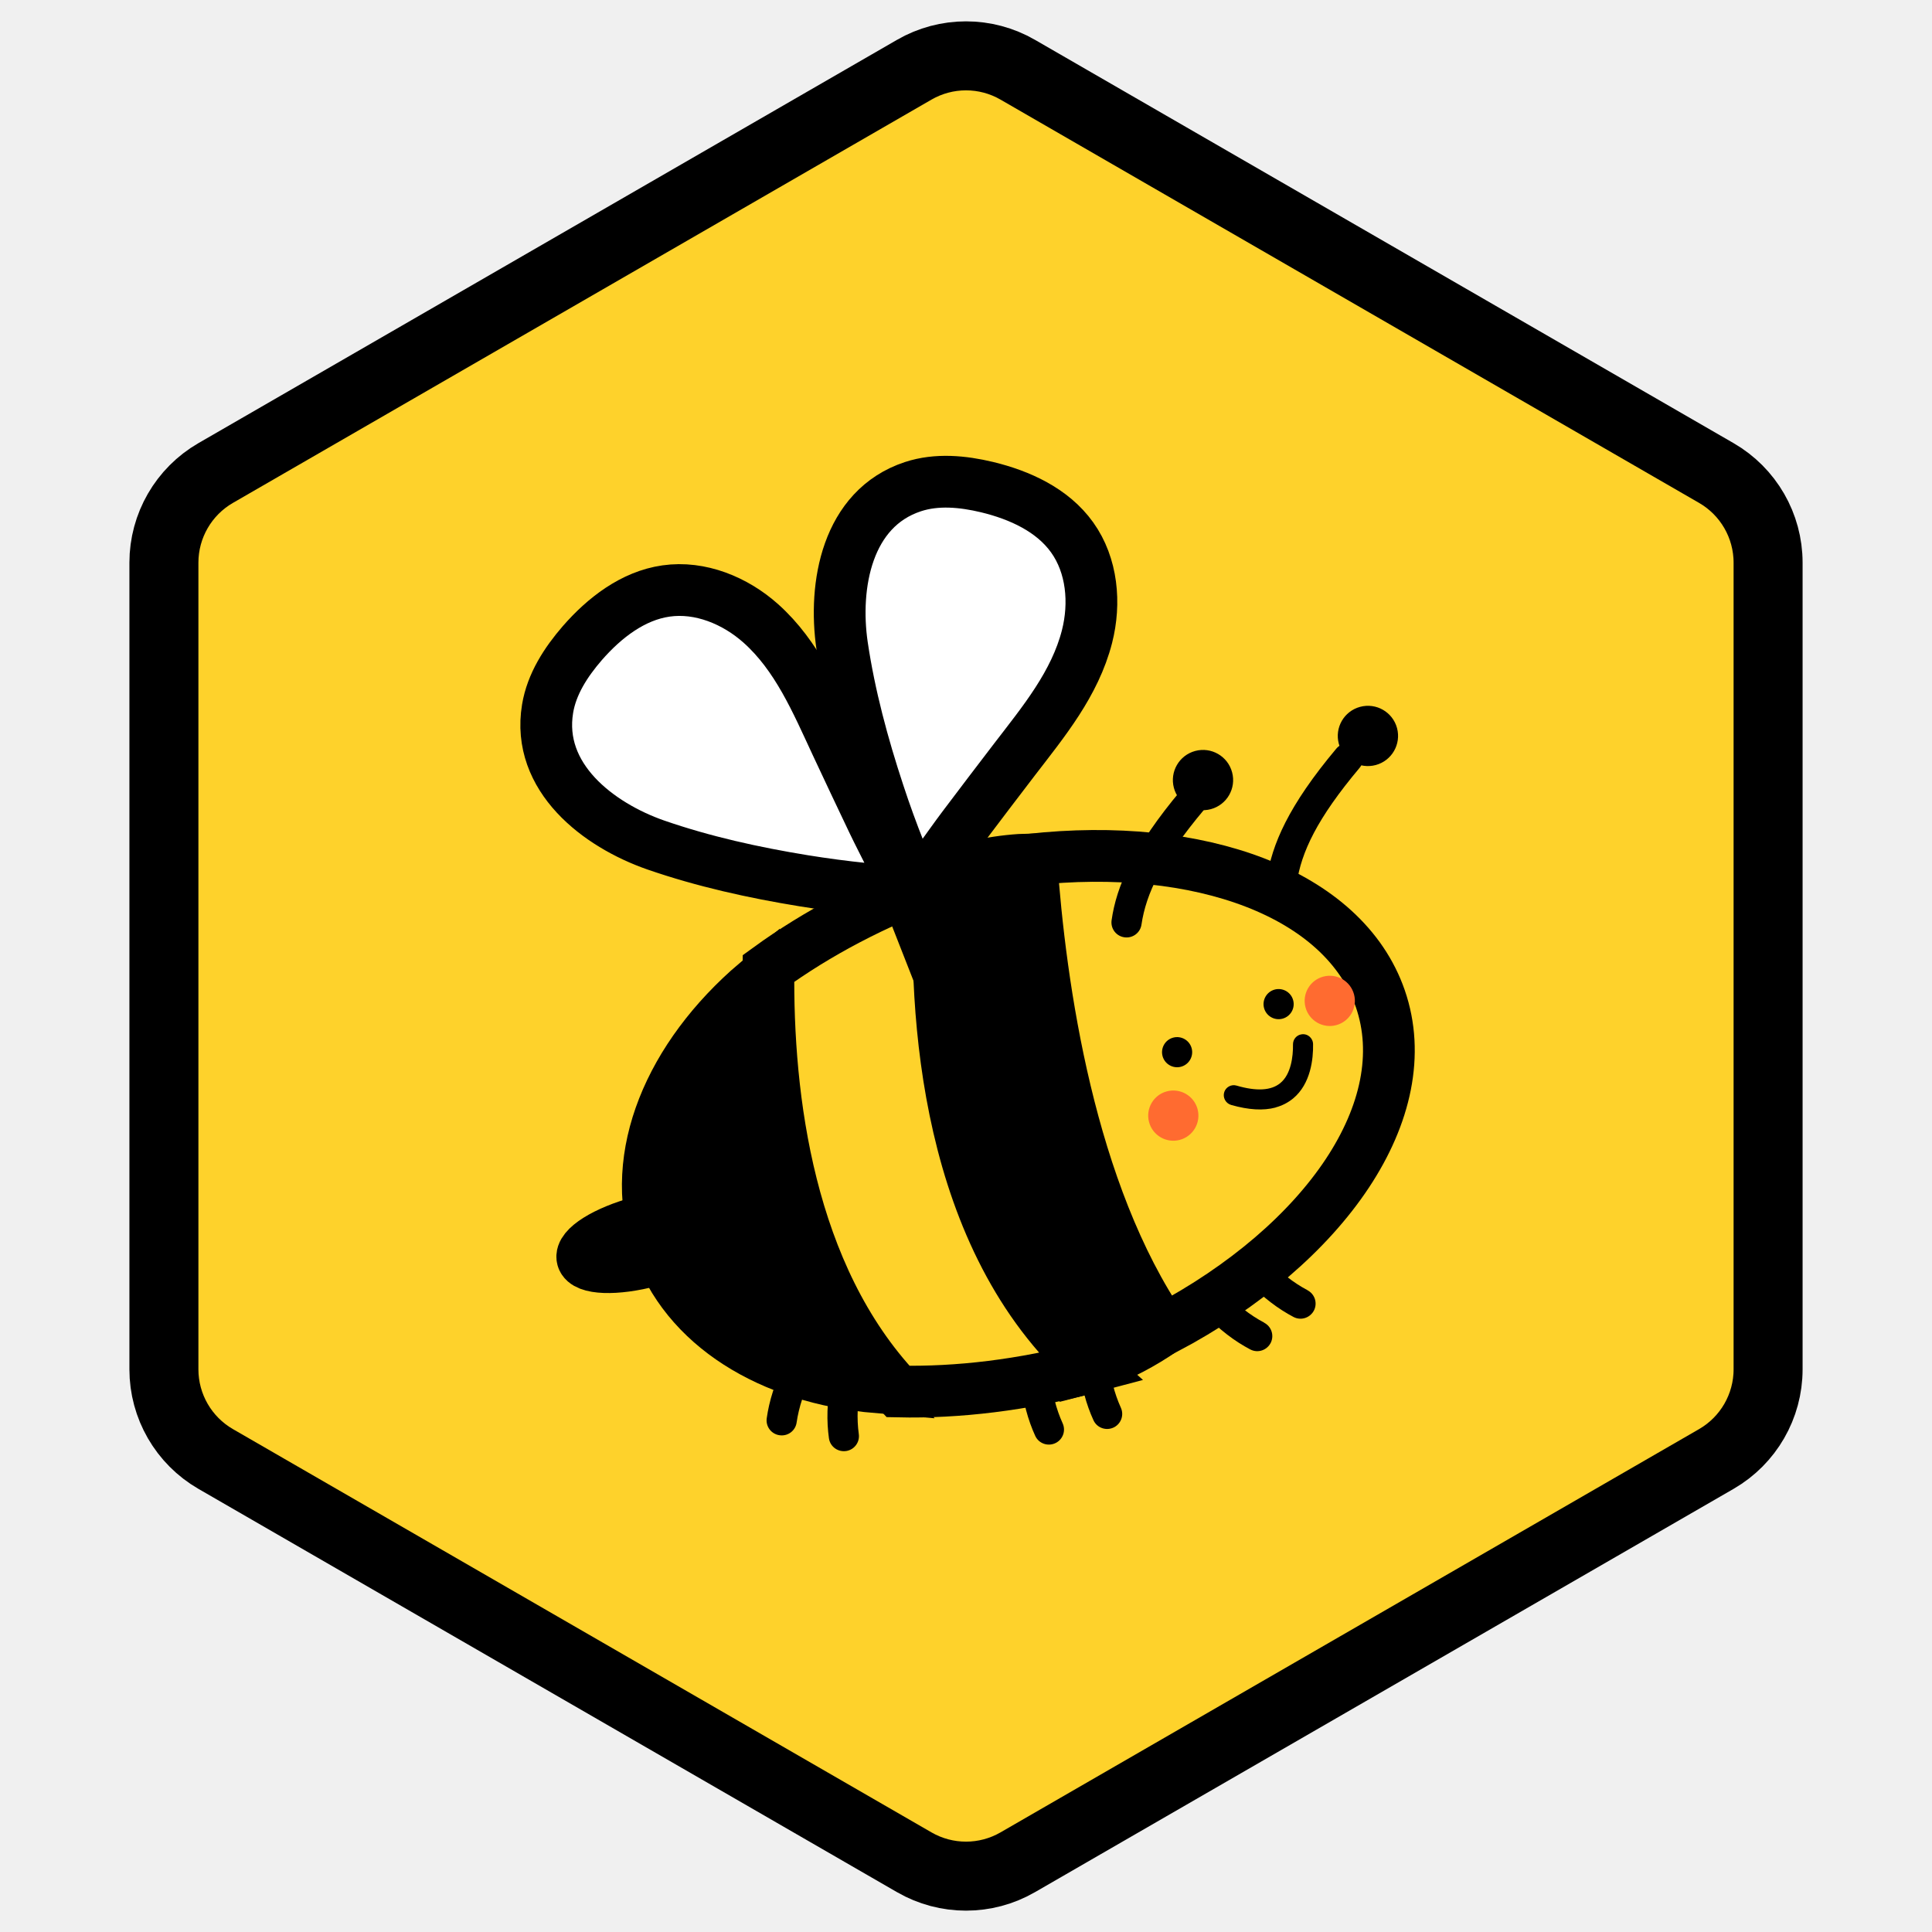
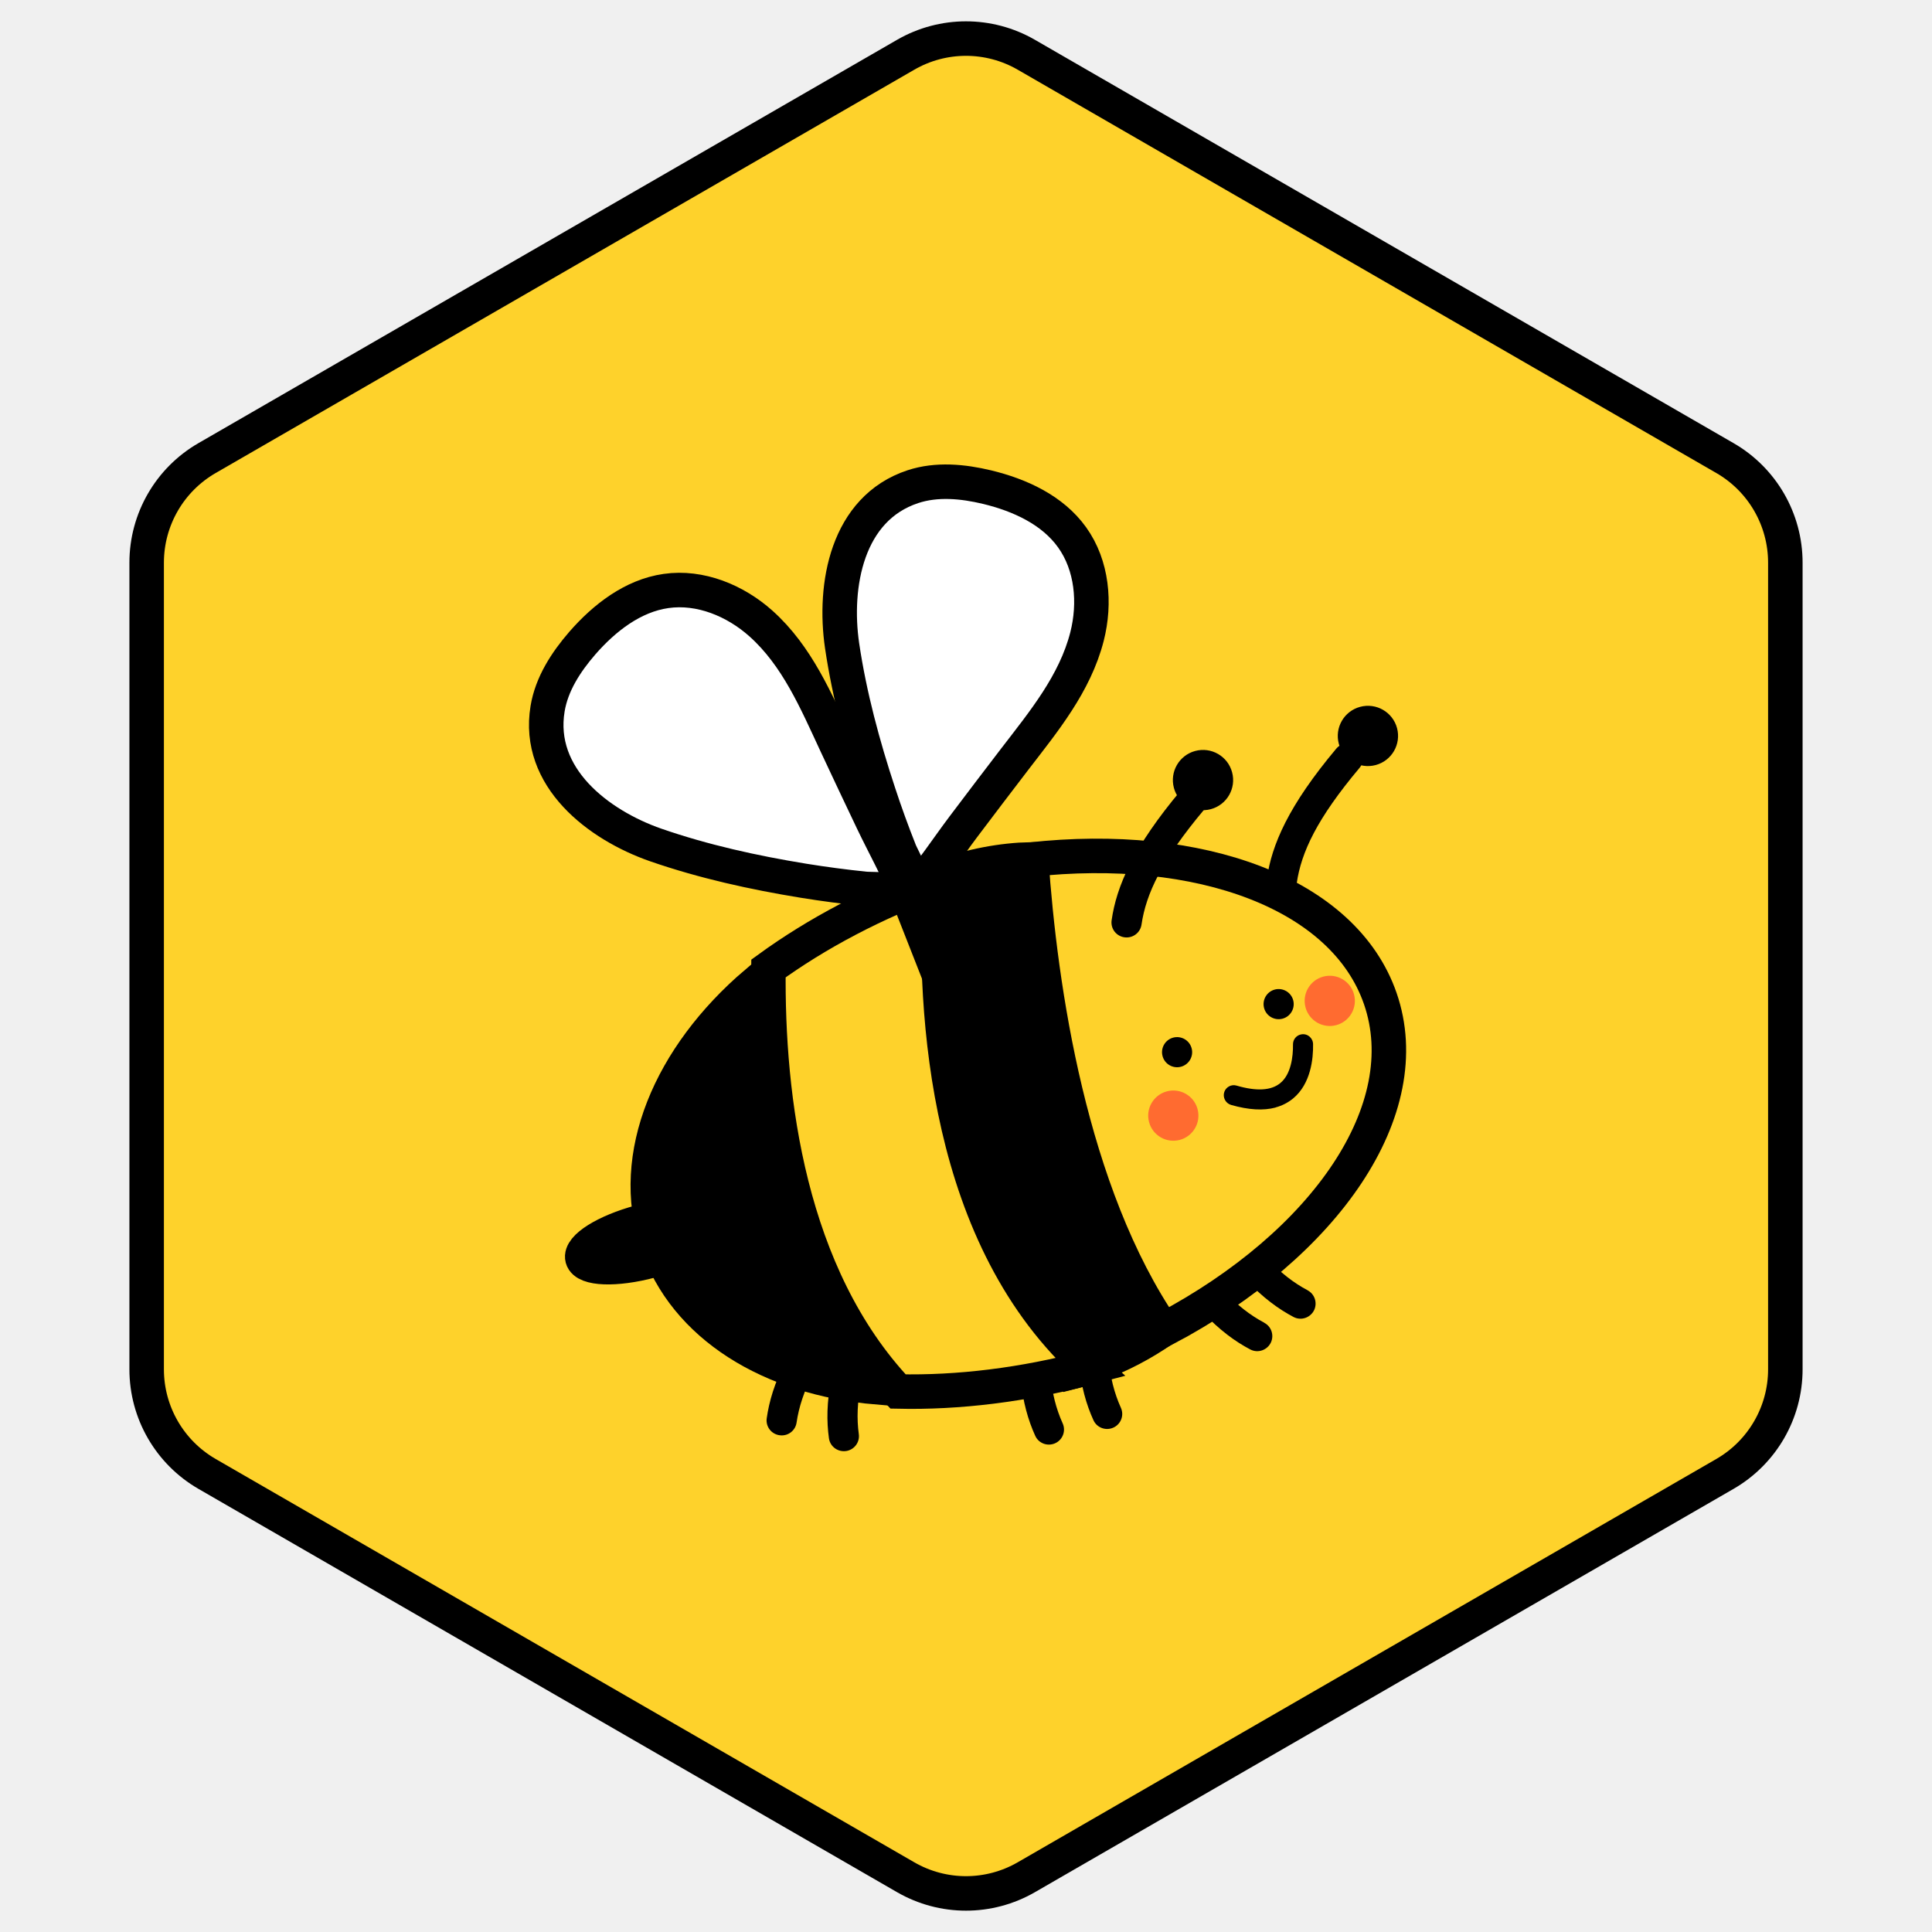
<svg xmlns="http://www.w3.org/2000/svg" width="56" height="56" viewBox="0 0 56 56" fill="none">
-   <path d="M29.5 2.021L49.749 13.711C50.677 14.247 51.249 15.238 51.249 16.309L51.249 39.691C51.249 40.762 50.677 41.753 49.749 42.289L29.5 53.979C28.572 54.515 27.428 54.515 26.5 53.979L6.251 42.289C5.323 41.753 4.751 40.762 4.751 39.691L4.751 16.309C4.751 15.238 5.323 14.247 6.251 13.711L26.5 2.021C27.428 1.485 28.572 1.485 29.5 2.021Z" fill="#FED22B" stroke="black" stroke-width="2" />
-   <path d="M23.09 41.235C23.222 40.343 23.672 39.37 24.911 37.896C25.055 37.724 25.041 37.469 24.881 37.31C24.7 37.129 24.402 37.143 24.237 37.338C22.85 38.99 22.364 40.124 22.224 41.108C22.189 41.359 22.37 41.584 22.622 41.604C22.854 41.624 23.057 41.461 23.09 41.235Z" fill="black" />
+   <path d="M29.75 1.588L49.999 13.278C51.082 13.903 51.749 15.059 51.749 16.309L51.749 39.691C51.749 40.941 51.082 42.096 49.999 42.722L29.75 54.412C28.667 55.038 27.333 55.038 26.25 54.412L6.001 42.722C4.918 42.096 4.251 40.941 4.251 39.691L4.251 16.309C4.251 15.059 4.918 13.903 6.001 13.278L26.25 1.588C27.333 0.962 28.667 0.962 29.75 1.588Z" fill="#FED22B" stroke="black" />
+   <path d="M23.089 41.235C23.221 40.343 23.672 39.37 24.91 37.896C25.054 37.724 25.04 37.469 24.88 37.31C24.699 37.129 24.401 37.143 24.236 37.338C22.85 38.99 22.364 40.124 22.224 41.108C22.188 41.359 22.369 41.584 22.622 41.604C22.853 41.624 23.056 41.461 23.089 41.235Z" fill="black" />
  <path d="M24.893 41.57C24.772 40.677 24.94 39.617 25.719 37.858C25.812 37.653 25.727 37.413 25.529 37.304C25.306 37.182 25.024 37.276 24.92 37.509C24.045 39.483 23.89 40.706 24.027 41.688C24.061 41.938 24.298 42.103 24.547 42.055C24.773 42.009 24.924 41.797 24.893 41.57Z" fill="black" />
-   <path d="M32.489 40.804C32.118 39.981 31.975 38.919 32.223 37.011C32.251 36.79 32.102 36.583 31.882 36.536C31.633 36.482 31.389 36.653 31.357 36.906C31.081 39.047 31.283 40.262 31.694 41.165C31.797 41.393 32.072 41.486 32.297 41.368C32.499 41.259 32.584 41.014 32.489 40.804Z" fill="black" />
-   <path d="M30.802 41.257C30.43 40.434 30.288 39.373 30.536 37.464C30.564 37.243 30.415 37.036 30.195 36.989C29.945 36.935 29.701 37.106 29.67 37.359C29.393 39.501 29.595 40.715 30.006 41.618C30.11 41.847 30.384 41.939 30.609 41.821C30.812 41.713 30.897 41.467 30.802 41.257Z" fill="black" />
-   <path d="M37.901 37.398C37.103 36.975 36.34 36.221 35.368 34.562C35.256 34.369 35.008 34.297 34.808 34.395C34.578 34.505 34.489 34.791 34.62 35.009C35.713 36.871 36.615 37.709 37.493 38.173C37.718 38.291 37.99 38.193 38.095 37.966C38.189 37.754 38.105 37.509 37.901 37.4L37.901 37.398Z" fill="black" />
-   <path d="M36.646 38.339C35.848 37.917 35.086 37.163 34.113 35.503C34.001 35.31 33.753 35.238 33.553 35.337C33.324 35.446 33.234 35.733 33.365 35.951C34.458 37.813 35.361 38.65 36.239 39.114C36.463 39.232 36.735 39.135 36.84 38.908C36.934 38.696 36.85 38.45 36.646 38.342L36.646 38.339Z" fill="black" />
-   <path d="M18.861 36.546C17.852 36.817 16.966 36.784 16.883 36.474C16.799 36.163 17.55 35.692 18.56 35.421C19.569 35.151 20.455 35.184 20.538 35.494C20.622 35.805 19.871 36.276 18.861 36.546Z" fill="black" stroke="black" stroke-width="1.5" stroke-miterlimit="10" />
-   <path d="M29.855 24.918C34.769 24.373 38.952 25.89 40.008 28.943C41.119 32.154 38.429 36.054 33.768 38.521C30.166 34.787 29.712 28.763 29.852 24.919L29.855 24.918Z" fill="#FED22B" stroke="black" stroke-width="1.5" stroke-miterlimit="10" />
-   <path d="M26.871 25.576C27.007 25.518 27.143 25.464 27.282 25.411C28.153 25.094 29.031 24.93 29.89 24.908C30.15 28.645 30.998 34.564 33.714 38.535C33.124 38.946 32.472 39.29 31.77 39.548C31.52 39.639 31.272 39.717 31.021 39.781C28.02 35.769 27.128 29.437 26.873 25.572L26.871 25.576Z" fill="black" stroke="black" stroke-width="1.5" stroke-miterlimit="10" />
-   <path d="M22.274 28.072C23.674 27.054 25.358 26.16 27.242 25.477C27.037 29.469 27.445 35.93 31.593 39.632C29.657 40.148 27.764 40.372 26.03 40.333C22.855 36.964 22.231 31.824 22.274 28.072Z" fill="#FED22B" stroke="black" stroke-width="1.5" stroke-miterlimit="10" />
-   <path d="M21.916 28.491C22.058 32.022 22.784 36.891 25.419 40.212C22.342 39.945 19.849 38.437 19.042 36.019C18.199 33.493 19.417 30.625 21.916 28.491Z" fill="black" stroke="black" stroke-width="1.5" stroke-miterlimit="10" />
-   <path d="M37.174 29.527C36.941 29.589 36.702 29.451 36.639 29.218C36.577 28.985 36.715 28.746 36.948 28.683C37.181 28.621 37.421 28.759 37.483 28.992C37.546 29.225 37.407 29.465 37.174 29.527Z" fill="black" />
-   <path d="M34.232 30.92C33.999 30.982 33.76 30.844 33.697 30.611C33.635 30.378 33.773 30.138 34.006 30.076C34.239 30.014 34.478 30.152 34.541 30.385C34.603 30.618 34.465 30.857 34.232 30.92Z" fill="black" />
+   <path d="M32.489 40.804C32.118 39.981 31.976 38.919 32.224 37.011C32.252 36.79 32.103 36.583 31.882 36.536C31.633 36.482 31.389 36.653 31.358 36.906C31.081 39.047 31.283 40.262 31.694 41.165C31.797 41.393 32.072 41.486 32.297 41.368C32.5 41.259 32.585 41.014 32.489 40.804Z" fill="black" />
+   <path d="M30.802 41.257C30.431 40.434 30.288 39.373 30.536 37.464C30.564 37.243 30.415 37.036 30.195 36.989C29.945 36.935 29.702 37.106 29.67 37.359C29.394 39.501 29.596 40.715 30.007 41.618C30.11 41.847 30.385 41.939 30.61 41.821C30.812 41.713 30.897 41.467 30.802 41.257Z" fill="black" />
+   <path d="M37.9 37.398C37.103 36.975 36.34 36.221 35.368 34.562C35.256 34.369 35.008 34.297 34.808 34.395C34.578 34.505 34.489 34.791 34.62 35.009C35.712 36.871 36.615 37.709 37.493 38.173C37.717 38.291 37.99 38.193 38.095 37.966C38.188 37.754 38.105 37.509 37.901 37.4L37.9 37.398Z" fill="black" />
+   <path d="M36.645 38.339C35.848 37.917 35.085 37.163 34.113 35.503C34.001 35.31 33.753 35.238 33.553 35.337C33.323 35.446 33.234 35.733 33.365 35.951C34.458 37.813 35.36 38.65 36.238 39.114C36.462 39.232 36.735 39.135 36.84 38.908C36.934 38.696 36.85 38.45 36.646 38.342L36.645 38.339Z" fill="black" />
+   <path d="M18.861 36.546C17.851 36.817 16.965 36.784 16.882 36.474C16.799 36.163 17.55 35.692 18.559 35.421C19.569 35.151 20.455 35.184 20.538 35.494C20.621 35.805 19.87 36.276 18.861 36.546Z" fill="black" stroke="black" stroke-miterlimit="10" />
+   <path d="M29.855 24.918C34.769 24.373 38.952 25.89 40.008 28.943C41.119 32.154 38.429 36.054 33.768 38.521C30.166 34.787 29.712 28.763 29.852 24.919L29.855 24.918Z" fill="#FED22B" stroke="black" stroke-miterlimit="10" />
+   <path d="M26.871 25.576C27.007 25.518 27.143 25.464 27.282 25.411C28.153 25.094 29.031 24.93 29.89 24.908C30.15 28.645 30.998 34.564 33.714 38.535C33.124 38.946 32.472 39.29 31.77 39.548C31.52 39.639 31.272 39.717 31.021 39.781C28.02 35.769 27.128 29.437 26.873 25.572L26.871 25.576Z" fill="black" stroke="black" stroke-miterlimit="10" />
+   <path d="M22.274 28.072C23.674 27.054 25.358 26.16 27.242 25.477C27.037 29.469 27.445 35.93 31.593 39.632C29.657 40.148 27.764 40.372 26.03 40.333C22.855 36.964 22.231 31.824 22.274 28.072Z" fill="#FED22B" stroke="black" stroke-miterlimit="10" />
+   <path d="M21.917 28.491C22.058 32.022 22.784 36.891 25.419 40.212C22.343 39.945 19.85 38.437 19.042 36.019C18.2 33.493 19.418 30.625 21.917 28.491Z" fill="black" stroke="black" stroke-miterlimit="10" />
+   <path d="M37.175 29.527C36.942 29.589 36.702 29.451 36.64 29.218C36.578 28.985 36.716 28.746 36.949 28.683C37.182 28.621 37.421 28.759 37.484 28.992C37.546 29.225 37.408 29.465 37.175 29.527Z" fill="black" />
+   <path d="M34.231 30.92C33.998 30.982 33.759 30.844 33.697 30.611C33.634 30.378 33.773 30.138 34.005 30.076C34.238 30.014 34.478 30.152 34.54 30.385C34.603 30.618 34.464 30.857 34.231 30.92Z" fill="black" />
  <path d="M36.972 32.1C37.163 32.049 37.333 31.961 37.481 31.84C37.994 31.416 38.068 30.688 38.06 30.265C38.057 30.088 37.901 29.952 37.724 29.981C37.579 30.002 37.475 30.13 37.478 30.276C37.483 30.622 37.422 31.138 37.111 31.393C36.847 31.612 36.42 31.636 35.84 31.466C35.694 31.424 35.54 31.504 35.488 31.647C35.432 31.807 35.524 31.982 35.687 32.028C36.189 32.171 36.618 32.198 36.975 32.102L36.972 32.1Z" fill="black" />
-   <path d="M37.587 25.596C37.719 24.705 38.169 23.731 39.408 22.257C39.552 22.086 39.538 21.83 39.378 21.671C39.197 21.491 38.899 21.504 38.734 21.699C37.347 23.352 36.861 24.485 36.721 25.47C36.686 25.72 36.867 25.946 37.119 25.966C37.351 25.985 37.554 25.822 37.587 25.596Z" fill="black" />
-   <path d="M33.086 26.801C33.218 25.91 33.668 24.936 34.907 23.462C35.051 23.291 35.037 23.035 34.877 22.876C34.696 22.696 34.398 22.709 34.233 22.904C32.846 24.557 32.36 25.691 32.22 26.675C32.185 26.925 32.366 27.151 32.618 27.171C32.85 27.19 33.053 27.027 33.086 26.801Z" fill="black" />
+   <path d="M37.587 25.596C37.718 24.705 38.169 23.731 39.407 22.257C39.551 22.086 39.537 21.83 39.377 21.671C39.196 21.491 38.898 21.504 38.733 21.699C37.347 23.352 36.861 24.485 36.721 25.47C36.685 25.72 36.866 25.946 37.119 25.966C37.35 25.985 37.554 25.822 37.587 25.596Z" fill="black" />
+   <path d="M33.087 26.801C33.218 25.91 33.669 24.936 34.907 23.462C35.051 23.291 35.037 23.035 34.877 22.876C34.696 22.696 34.398 22.709 34.233 22.904C32.847 24.557 32.361 25.691 32.221 26.675C32.185 26.925 32.366 27.151 32.619 27.171C32.85 27.19 33.054 27.027 33.087 26.801Z" fill="black" />
  <path d="M39.876 22.175C39.41 22.3 38.931 22.023 38.806 21.558C38.681 21.091 38.958 20.613 39.424 20.488C39.89 20.363 40.369 20.639 40.494 21.105C40.618 21.571 40.342 22.05 39.876 22.175Z" fill="black" />
  <path d="M35.096 23.454C34.63 23.579 34.151 23.303 34.026 22.837C33.901 22.371 34.178 21.892 34.644 21.767C35.11 21.642 35.589 21.919 35.713 22.385C35.838 22.851 35.562 23.329 35.096 23.454Z" fill="black" />
-   <path d="M26.314 25.949C26.238 25.755 25.23 25.782 25.071 25.764C24.476 25.703 23.882 25.624 23.293 25.529C21.843 25.293 20.395 24.973 19.006 24.492C17.341 23.911 15.543 22.536 15.872 20.543C15.99 19.827 16.402 19.192 16.878 18.642C17.519 17.907 18.343 17.267 19.306 17.13C20.296 16.988 21.31 17.407 22.055 18.072C23.109 19.014 23.66 20.331 24.243 21.582C24.589 22.321 24.937 23.06 25.288 23.795C25.632 24.516 26.02 25.199 26.314 25.946L26.314 25.949Z" fill="white" stroke="black" stroke-width="1.5" stroke-miterlimit="10" />
-   <path d="M26.491 25.865C26.626 25.708 26.14 24.826 26.082 24.679C25.861 24.123 25.656 23.56 25.47 22.992C25.01 21.599 24.623 20.166 24.408 18.713C24.154 16.967 24.543 14.738 26.462 14.106C27.152 13.879 27.907 13.951 28.612 14.12C29.559 14.349 30.508 14.782 31.076 15.576C31.658 16.388 31.755 17.48 31.508 18.45C31.158 19.819 30.249 20.916 29.407 22.012C28.911 22.661 28.416 23.309 27.925 23.962C27.442 24.604 27.016 25.26 26.491 25.865Z" fill="white" stroke="black" stroke-width="1.5" stroke-miterlimit="10" />
-   <path d="M34.197 33.04C33.809 33.144 33.41 32.913 33.306 32.525C33.202 32.137 33.432 31.738 33.82 31.634C34.209 31.53 34.608 31.76 34.712 32.148C34.816 32.537 34.585 32.936 34.197 33.04Z" fill="#FF6B30" />
+   <path d="M26.314 25.949C26.238 25.755 25.23 25.782 25.071 25.764C24.476 25.703 23.882 25.624 23.293 25.529C21.843 25.293 20.395 24.973 19.006 24.492C17.341 23.911 15.543 22.536 15.872 20.543C15.99 19.827 16.402 19.192 16.878 18.642C17.519 17.907 18.343 17.267 19.306 17.13C20.296 16.988 21.31 17.407 22.055 18.072C23.109 19.014 23.66 20.331 24.243 21.582C24.589 22.321 24.937 23.06 25.288 23.795C25.632 24.516 26.02 25.199 26.314 25.946L26.314 25.949Z" fill="white" stroke="black" stroke-miterlimit="10" />
+   <path d="M26.491 25.865C26.626 25.708 26.14 24.826 26.082 24.679C25.861 24.123 25.656 23.56 25.47 22.992C25.01 21.599 24.623 20.166 24.408 18.713C24.154 16.967 24.543 14.738 26.462 14.106C27.152 13.879 27.907 13.951 28.612 14.12C29.559 14.349 30.508 14.782 31.076 15.576C31.658 16.388 31.755 17.48 31.508 18.45C31.158 19.819 30.249 20.916 29.407 22.012C28.911 22.661 28.416 23.309 27.925 23.962C27.442 24.604 27.016 25.26 26.491 25.865Z" fill="white" stroke="black" stroke-miterlimit="10" />
+   <path d="M34.198 33.04C33.809 33.144 33.41 32.913 33.306 32.525C33.202 32.137 33.433 31.738 33.821 31.634C34.209 31.53 34.608 31.76 34.712 32.148C34.816 32.537 34.586 32.936 34.198 33.04Z" fill="#FF6B30" />
  <path d="M38.732 29.714C38.344 29.818 37.945 29.587 37.841 29.199C37.737 28.811 37.967 28.412 38.355 28.308C38.744 28.203 39.143 28.434 39.247 28.822C39.351 29.21 39.121 29.61 38.732 29.714Z" fill="#FF6B30" />
</svg>
